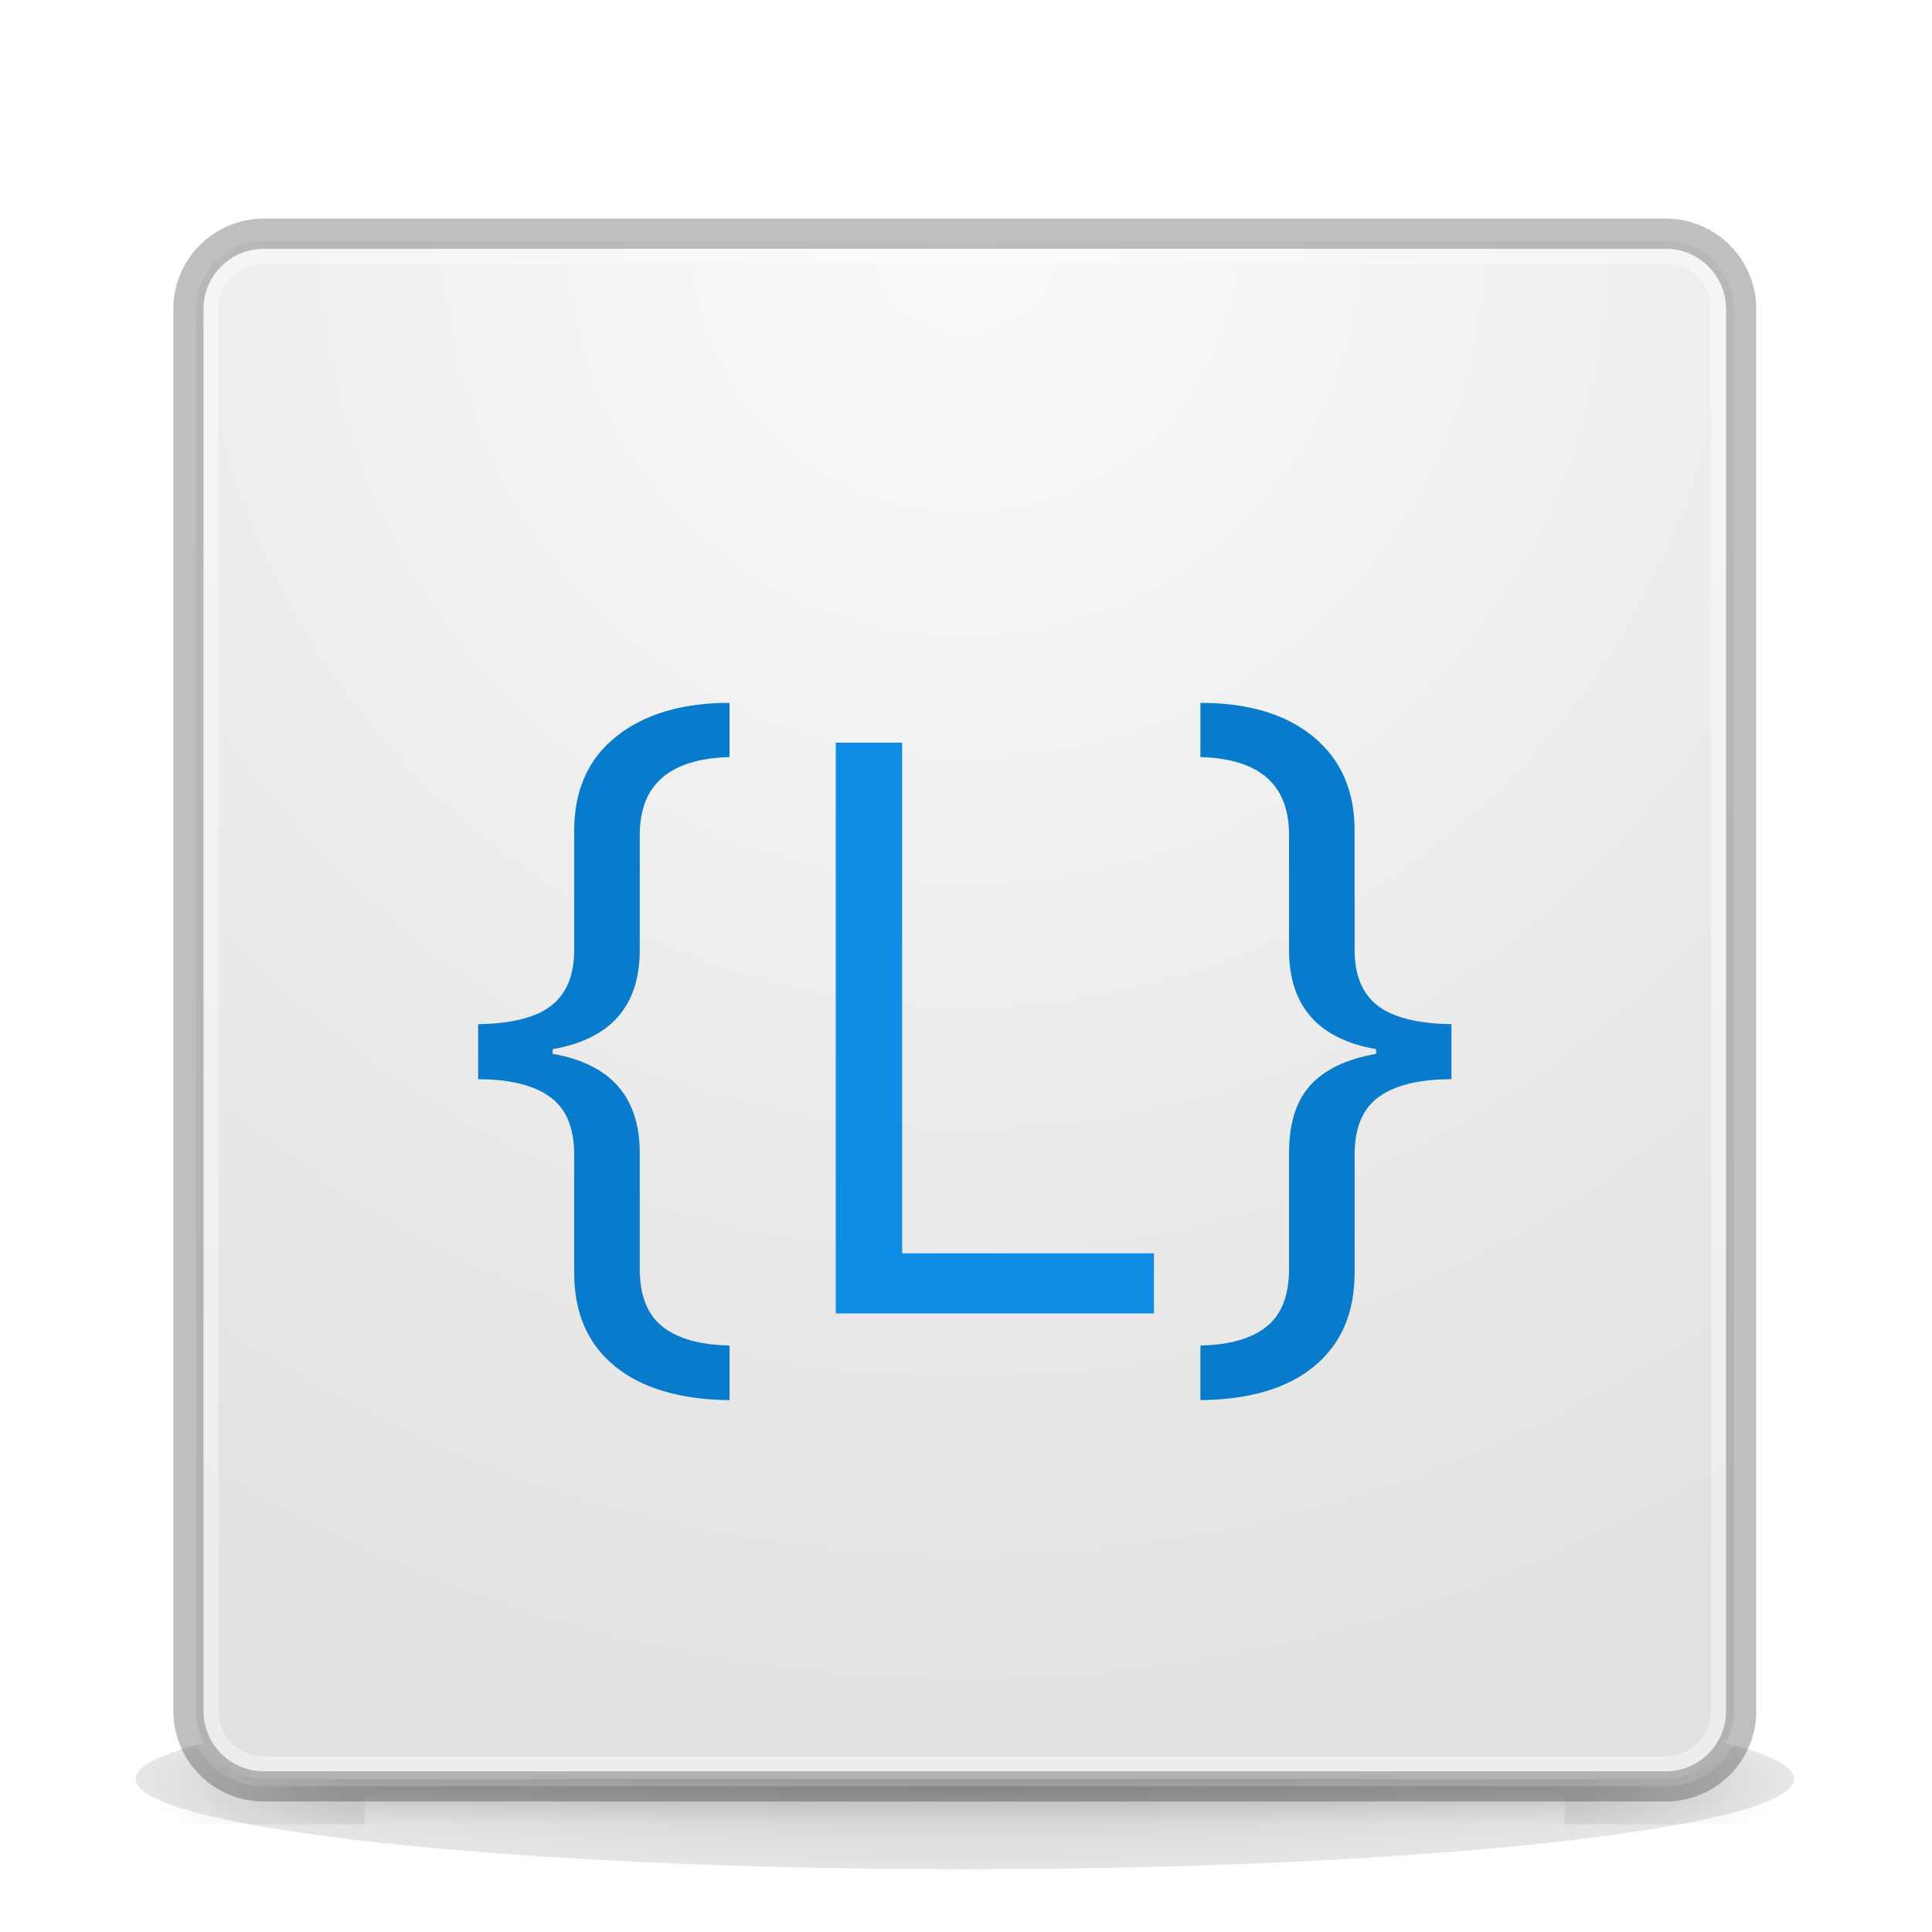
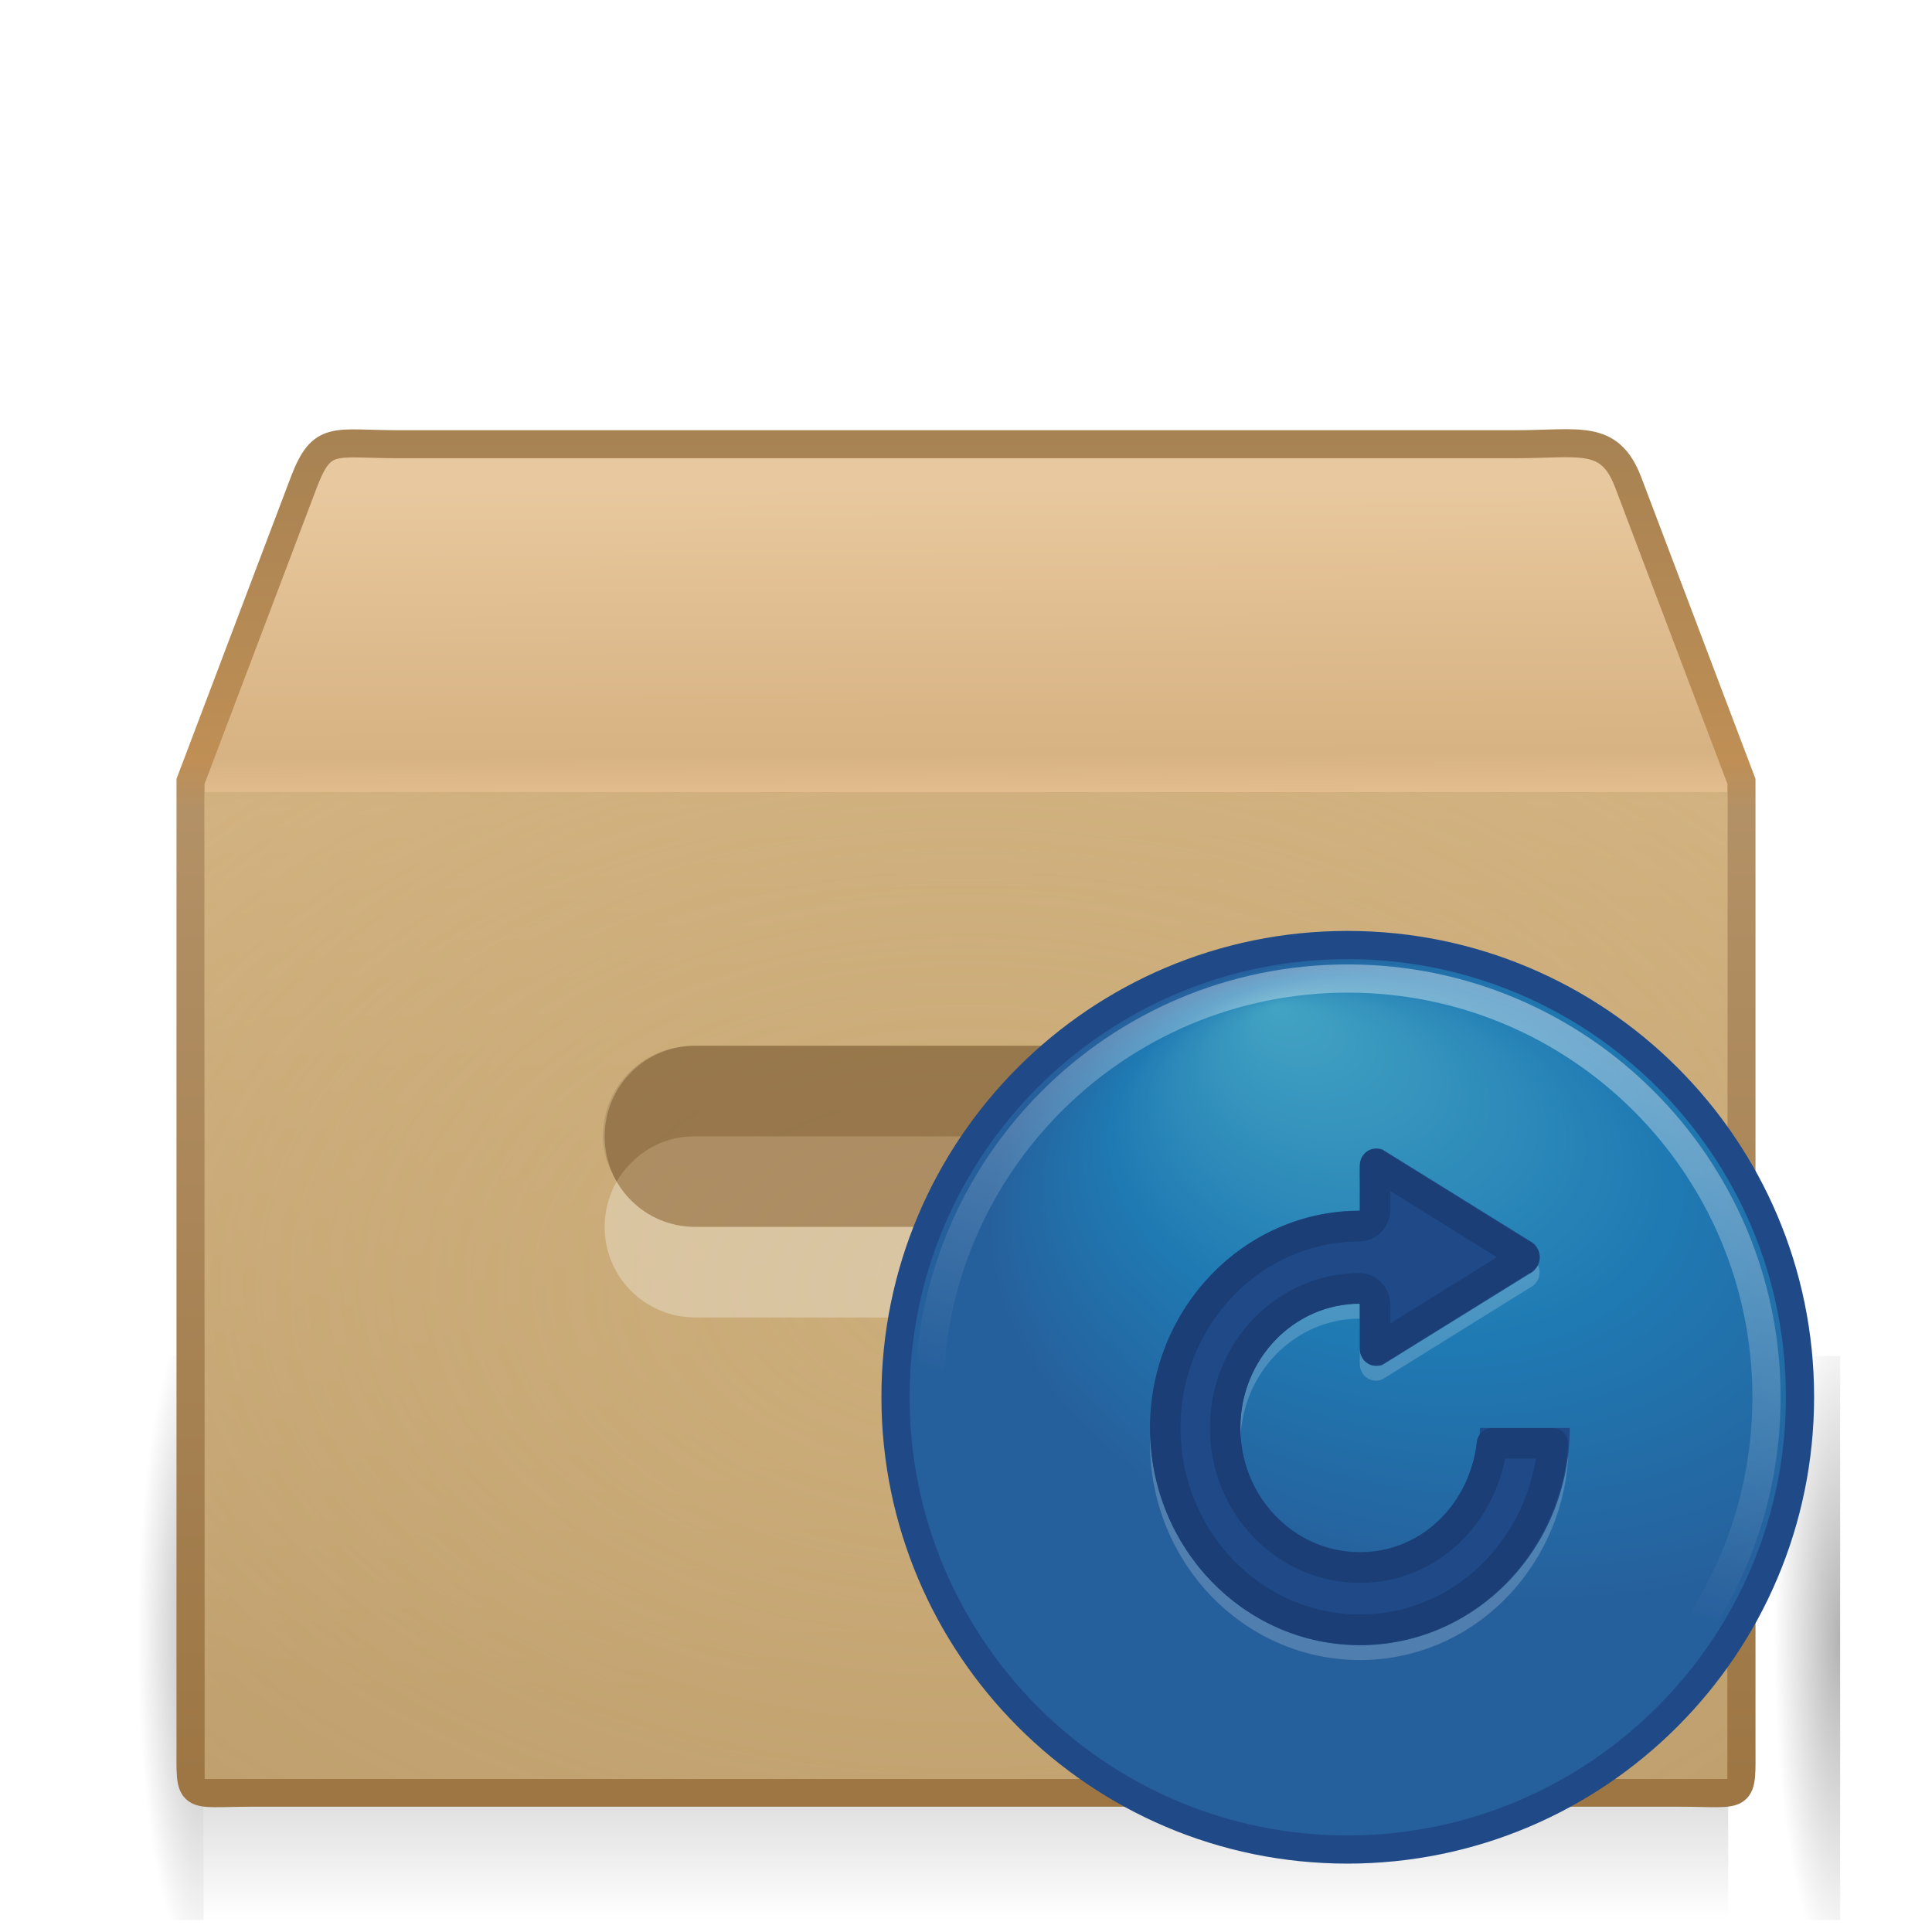
- <svg xmlns="http://www.w3.org/2000/svg" width="100%" height="100%" viewBox="0 0 128 128" version="1.1" xml:space="preserve" style="fill-rule:evenodd;clip-rule:evenodd;stroke-linecap:round;stroke-linejoin:round;">
-   <rect x="0" y="0" width="128" height="128" style="fill:none;" />
-   <g>
-     <g>
-       <path d="M118.851,117.854c-0.005,3.287 -24.8,5.992 -54.931,5.992c-30.131,0 -54.926,-2.705 -54.931,-5.992l0,-0.001c0,-3.287 24.797,-5.992 54.931,-5.992c30.135,0 54.931,2.705 54.931,5.992l0,0.001Z" style="fill:url(#_Radial1);fill-rule:nonzero;" />
-       <g opacity="0.4">
-         <rect x="103.66" y="115.857" width="14.193" height="4.994" style="fill:url(#_Radial2);" />
-         <rect x="9.988" y="115.857" width="14.193" height="4.994" style="fill:url(#_Radial3);" />
-         <rect x="24.18" y="115.857" width="79.48" height="4.994" style="fill:url(#_Linear4);" />
+ <svg xmlns="http://www.w3.org/2000/svg" style="isolation:isolate" viewBox="0 0 128 128" width="128" height="128">
+   <defs>
+     <clipPath id="_clipPath_dFczYKQ8ZQGORPXOfC5prvewBWl58MlQ">
+       <rect width="128" height="128" />
+     </clipPath>
+   </defs>
+   <g clip-path="url(#_clipPath_dFczYKQ8ZQGORPXOfC5prvewBWl58MlQ)">
+     <g id="software-properties">
+       <g id="layer1">
+         <g id="g3305" style="opacity:0.3;">
+           <radialGradient id="_rgradient_0" fx="0%" fy="50%" cx="0%" cy="50%" r="59.204%">
+             <stop offset="0%" stop-opacity="1" style="stop-color:rgb(0,0,0)" />
+             <stop offset="100%" stop-opacity="0" style="stop-color:rgb(0,0,0)" />
+           </radialGradient>
+           <rect x="6.085" y="89.841" width="7.399" height="37.365" transform="matrix(-1,0,0,-1,19.569,217.047)" fill="url(#_rgradient_0)" />
+           <linearGradient id="_lgradient_0" x1="24.149%" y1="100.002%" x2="24.149%" y2="-0.003%">
+             <stop offset="0%" stop-opacity="0" style="stop-color:rgb(0,0,0)" />
+             <stop offset="50%" stop-opacity="1" style="stop-color:rgb(0,0,0)" />
+             <stop offset="100%" stop-opacity="0" style="stop-color:rgb(0,0,0)" />
+           </linearGradient>
+           <rect x="13.484" y="89.841" width="101.012" height="37.365" transform="matrix(1,0,0,1,0,0)" fill="url(#_lgradient_0)" />
+           <radialGradient id="_rgradient_1" fx="0%" fy="50%" cx="0%" cy="50%" r="59.204%">
+             <stop offset="0%" stop-opacity="1" style="stop-color:rgb(0,0,0)" />
+             <stop offset="100%" stop-opacity="0" style="stop-color:rgb(0,0,0)" />
+           </radialGradient>
+           <rect x="114.516" y="89.841" width="7.399" height="37.365" transform="matrix(-1,0,0,-1,236.431,217.047)" fill="url(#_rgradient_1)" />
+         </g>
+         <linearGradient id="_lgradient_1" x1="54.288%" y1="0.51%" x2="54.832%" y2="95.159%">
+           <stop offset="2.174%" stop-opacity="1" style="stop-color:rgb(232,200,158)" />
+           <stop offset="23.478%" stop-opacity="1" style="stop-color:rgb(215,178,130)" />
+           <stop offset="27.391%" stop-opacity="1" style="stop-color:rgb(230,192,144)" />
+           <stop offset="97.391%" stop-opacity="1" style="stop-color:rgb(159,122,74)" />
+         </linearGradient>
+         <linearGradient id="_lgradient_2" x1="29.184%" y1="-1.38%" x2="29.184%" y2="101.498%">
+           <stop offset="0%" stop-opacity="1" style="stop-color:rgb(167,130,83)" />
+           <stop offset="23.913%" stop-opacity="1" style="stop-color:rgb(191,143,85)" />
+           <stop offset="27.391%" stop-opacity="1" style="stop-color:rgb(179,145,102)" />
+           <stop offset="98.261%" stop-opacity="1" style="stop-color:rgb(157,118,68)" />
+         </linearGradient>
+         <path d=" M 26.436 29.431 L 100.359 29.431 C 104.674 29.431 106.616 28.72 107.856 31.913 L 115.378 51.773 L 115.378 115.505 C 115.378 119.361 115.636 118.772 111.321 118.772 L 32.449 118.772 L 16.679 118.772 C 12.364 118.772 12.622 119.361 12.622 115.505 L 12.622 51.773 L 20.144 31.913 C 21.349 28.784 22.121 29.431 26.436 29.431 Z " fill="url(#_lgradient_1)" vector-effect="non-scaling-stroke" stroke-width="1.857" stroke="url(#_lgradient_2)" stroke-linejoin="miter" stroke-linecap="round" stroke-miterlimit="4" />
+         <radialGradient id="_rgradient_2" fx="50%" fy="50%" cx="50%" cy="50%" r="270%">
+           <stop offset="0%" stop-opacity="1" style="stop-color:rgb(203,173,122)" />
+           <stop offset="100%" stop-opacity="0" style="stop-color:rgb(203,174,125)" />
+         </radialGradient>
+         <rect x="13.558" y="52.477" width="100.884" height="65.388" transform="matrix(1,0,0,1,0,0)" fill="url(#_rgradient_2)" />
+         <g opacity="0.505">
+           <linearGradient id="_lgradient_3" x1="50%" y1="62.271%" x2="115.231%" y2="115.648%">
+             <stop offset="0%" stop-opacity="0" style="stop-color:rgb(255,255,255)" />
+             <stop offset="100%" stop-opacity="0" style="stop-color:rgb(255,255,255)" />
+           </linearGradient>
+           <path d=" M 28.786 31.946 L 98.085 31.946 C 102.131 31.946 104.634 33.327 106.329 37.124 L 112.165 53.06 L 112.165 110.514 C 112.165 114.14 110.113 115.966 106.068 115.966 L 21.531 115.966 C 17.485 115.966 15.835 113.958 15.835 110.332 L 15.835 53.06 L 21.483 36.782 C 22.613 33.84 24.74 31.946 28.786 31.946 Z " fill="none" vector-effect="non-scaling-stroke" stroke-width="1.386" stroke="url(#_lgradient_3)" stroke-linejoin="miter" stroke-linecap="butt" stroke-miterlimit="4" />
+         </g>
+         <g opacity="0.3">
+           <linearGradient id="_lgradient_4" x1="-1.22%" y1="0%" x2="101.22%" y2="0%">
+             <stop offset="0%" stop-opacity="0" style="stop-color:rgb(255,255,255)" />
+             <stop offset="16.682%" stop-opacity="1" style="stop-color:rgb(255,255,255)" />
+             <stop offset="83.238%" stop-opacity="1" style="stop-color:rgb(255,255,255)" />
+             <stop offset="100%" stop-opacity="0" style="stop-color:rgb(255,255,255)" />
+           </linearGradient>
+           <line x1="12.624" y1="51.542" x2="115.376" y2="51.542" vector-effect="non-scaling-stroke" stroke-width="1.868" stroke="url(#_lgradient_4)" stroke-linejoin="miter" stroke-linecap="square" stroke-miterlimit="4" />
+         </g>
      </g>
-       <path d="M114.857,20.474c0,-2.48 -2.014,-4.494 -4.495,-4.494l-92.884,0c-2.48,0 -4.494,2.014 -4.494,4.494l0,92.884c0,2.481 2.014,4.495 4.494,4.495l92.884,0c2.481,0 4.495,-2.014 4.495,-4.495l0,-92.884Z" style="fill:url(#_Radial5);" />
-       <path d="M114.357,20.476c0,-2.205 -1.79,-3.995 -3.995,-3.995l-92.884,0c-2.205,0 -3.995,1.79 -3.995,3.995l0,92.884c0,2.205 1.79,3.995 3.995,3.995l92.884,0c2.205,0 3.995,-1.79 3.995,-3.995l0,-92.884Z" style="fill:none;stroke:url(#_Linear6);stroke-width:2px;" />
-       <path d="M114.357,20.476c0,-2.205 -1.79,-3.995 -3.995,-3.995l-92.884,0c-2.205,0 -3.995,1.79 -3.995,3.995l0,92.884c0,2.205 1.79,3.995 3.995,3.995l92.884,0c2.205,0 3.995,-1.79 3.995,-3.995l0,-92.884Z" style="fill:none;" />
-       <path d="M115.356,20.476c0,-2.756 -2.238,-4.994 -4.994,-4.994l-92.884,0c-2.756,0 -4.994,2.238 -4.994,4.994l0,92.884c0,2.756 2.238,4.994 4.994,4.994l92.884,0c2.756,0 4.994,-2.238 4.994,-4.994l0,-92.884Z" style="fill:none;stroke:#000;stroke-opacity:0.25;stroke-width:2px;stroke-linecap:butt;stroke-linejoin:miter;" />
-       <path d="M115.356,20.476c0,-2.756 -2.238,-4.994 -4.994,-4.994l-92.884,0c-2.756,0 -4.994,2.238 -4.994,4.994l0,92.884c0,2.756 2.238,4.994 4.994,4.994l92.884,0c2.756,0 4.994,-2.238 4.994,-4.994l0,-92.884Z" style="fill:none;" />
+       <g opacity="0.3">
+         <path d=" M 46.06 75.285 L 82.06 75.285 C 85.384 75.285 88.06 77.961 88.06 81.285 C 88.06 84.609 85.384 87.285 82.06 87.285 L 46.06 87.285 C 42.736 87.285 40.06 84.609 40.06 81.285 C 40.06 77.961 42.736 75.285 46.06 75.285 Z " fill="rgb(255,255,255)" />
+       </g>
+       <g opacity="0.8">
+         <path d=" M 46.06 69.285 L 82.06 69.285 C 85.384 69.285 88.06 71.961 88.06 75.285 C 88.06 78.609 85.384 81.285 82.06 81.285 L 46.06 81.285 C 42.736 81.285 40.06 78.609 40.06 75.285 C 40.06 71.961 42.736 69.285 46.06 69.285 Z " fill="rgb(141,103,56)" fill-opacity="0.737" />
+       </g>
+       <g opacity="0.1">
+         <path d=" M 45.94 69.285 C 42.616 69.285 39.94 71.961 39.94 75.285 C 39.94 76.403 40.326 77.39 40.854 78.285 C 41.897 76.52 43.735 75.285 45.94 75.285 L 81.94 75.285 C 84.146 75.285 85.984 76.52 87.026 78.285 C 87.555 77.39 87.94 76.403 87.94 75.285 C 87.94 71.961 85.264 69.285 81.94 69.285 L 45.94 69.285 Z " fill="rgb(0,0,0)" />
+       </g>
+       <g id="g6811">
+         <radialGradient id="_rgradient_3" fx="31.843%" fy="9.593%" cx="50%" cy="50%" r="50%" gradientTransform="matrix(1.431582 0.06163954 0.09953116 0.956718 -0.04614021 -0.04487365)">
+           <stop offset="0%" stop-opacity="1" style="stop-color:rgb(67,163,195)" />
+           <stop offset="42.174%" stop-opacity="1" style="stop-color:rgb(31,122,179)" />
+           <stop offset="75.128%" stop-opacity="1" style="stop-color:rgb(38,96,156)" />
+         </radialGradient>
+         <path d=" M 89.269 62.61 C 72.732 62.61 59.33 76.012 59.33 92.549 C 59.33 109.085 72.732 122.535 89.269 122.535 C 105.805 122.535 119.255 109.085 119.255 92.549 C 119.255 76.012 105.805 62.61 89.269 62.61 Z " fill="url(#_rgradient_3)" vector-effect="non-scaling-stroke" stroke-width="1.868" stroke="rgb(32,74,135)" stroke-linejoin="round" stroke-linecap="round" stroke-miterlimit="4" />
+         <g opacity="0.4">
+           <linearGradient id="_lgradient_5" x1="36.957%" y1="58.695%" x2="56.843%" y2="-2.776%">
+             <stop offset="0%" stop-opacity="0" style="stop-color:rgb(255,255,255)" />
+             <stop offset="100%" stop-opacity="1" style="stop-color:rgb(255,255,255)" />
+           </linearGradient>
+           <path d=" M 117.035 92.571 C 117.035 107.894 104.613 120.315 89.293 120.315 C 73.97 120.315 61.549 107.894 61.549 92.571 C 61.549 77.25 73.97 64.83 89.293 64.83 C 104.613 64.83 117.035 77.25 117.035 92.571 L 117.035 92.571 Z " fill="none" vector-effect="non-scaling-stroke" stroke-width="1.869" stroke="url(#_lgradient_5)" stroke-linejoin="miter" stroke-linecap="butt" stroke-miterlimit="4" />
+         </g>
+       </g>
    </g>
-     <path d="M42.386,76.389l0,7.683c0,1.758 0.505,3.035 1.514,3.828c1.009,0.793 2.487,1.207 4.436,1.241l0,3.622c-3.277,-0.035 -5.811,-0.785 -7.605,-2.251c-1.793,-1.465 -2.69,-3.526 -2.69,-6.182l0,-7.837c0,-1.793 -0.543,-3.074 -1.63,-3.841c-1.086,-0.768 -2.664,-1.151 -4.733,-1.151l0,-3.647c2.242,-0.035 3.863,-0.449 4.863,-1.242c1,-0.793 1.5,-2.018 1.5,-3.673l0,-7.915c0,-2.673 0.931,-4.751 2.794,-6.234c1.862,-1.483 4.362,-2.224 7.501,-2.224l0,3.595c-3.966,0.104 -5.95,1.819 -5.95,5.147l0,7.631c0,3.708 -1.922,5.898 -5.768,6.57l0,0.31c3.846,0.673 5.768,2.863 5.768,6.57Z" style="fill:#097bcc;fill-rule:nonzero;" />
-     <path d="M76.452,87.019l-21.081,0l0,-37.816l4.398,0l0,33.832l16.683,0l0,3.984Z" style="fill:#0f8ce6;fill-rule:nonzero;" />
-     <path d="M91.17,69.819l0,-0.31c-3.845,-0.672 -5.768,-2.862 -5.768,-6.57l0,-7.631c0,-3.328 -1.957,-5.043 -5.872,-5.147l0,-3.595c3.173,0 5.669,0.75 7.488,2.25c1.82,1.5 2.729,3.57 2.729,6.208l0,7.915c0,1.673 0.509,2.901 1.526,3.686c1.018,0.785 2.647,1.194 4.889,1.229l0,3.647c-2.104,0 -3.699,0.383 -4.785,1.151c-1.086,0.767 -1.63,2.048 -1.63,3.841l0,7.837c0,2.639 -0.883,4.695 -2.651,6.169c-1.767,1.475 -4.289,2.229 -7.566,2.264l0,-3.622c1.914,-0.034 3.371,-0.448 4.372,-1.241c1,-0.793 1.5,-2.07 1.5,-3.828l0,-7.683c0,-1.965 0.474,-3.466 1.423,-4.5c0.948,-1.035 2.396,-1.725 4.345,-2.07Z" style="fill:#097bcc;fill-rule:nonzero;" />
+     <g id="view-refresh">
+       <g opacity="0.19">
+         <path d=" M 91.159 78.123 C 91.133 78.123 91.097 78.141 91.097 78.252 L 91.097 81.208 C 91.082 81.742 90.62 82.221 90.104 82.236 C 82.982 82.236 77.201 88.226 77.201 95.604 C 77.201 102.982 82.982 108.972 90.104 108.972 C 96.887 108.972 102.371 103.52 102.883 96.632 L 98.851 96.632 C 98.333 101.243 94.69 104.859 90.104 104.859 C 85.166 104.859 81.171 100.72 81.171 95.604 C 81.171 90.489 85.166 86.35 90.104 86.35 C 90.62 86.365 91.082 86.844 91.097 87.378 L 91.097 90.334 C 91.097 90.445 91.133 90.463 91.159 90.463 L 100.774 84.486 C 101.261 84.289 100.774 84.1 100.774 84.1 L 91.159 78.123 Z " fill="none" vector-effect="non-scaling-stroke" stroke-width="2.021" stroke="rgb(255,255,255)" stroke-linejoin="round" stroke-linecap="round" stroke-miterlimit="4" />
+       </g>
+       <g opacity="0.03">
+         <path d=" M 91.035 79.373 L 91.035 80.401 C 91.048 81.907 89.991 83.195 88.553 83.422 C 88.265 83.464 88.027 83.614 87.747 83.679 C 88.582 83.569 89.422 83.838 90.052 84.417 C 90.681 84.995 91.04 85.827 91.035 86.699 L 91.035 88.306 L 98.231 83.871 L 91.035 79.373 Z  M 86.94 83.936 C 84.763 84.628 82.906 85.921 81.543 87.727 C 82.901 85.952 84.802 84.613 86.94 83.936 Z  M 81.543 87.727 C 80.101 89.638 79.124 91.966 79.124 94.604 C 79.124 100.919 84.008 105.979 90.104 105.979 C 95.16 105.979 99.172 102.414 100.464 97.625 L 100.34 97.625 C 99.033 102.32 95.036 105.851 90.104 105.851 C 84.14 105.851 79.248 100.783 79.248 94.604 C 79.248 91.998 80.089 89.629 81.543 87.727 Z " fill="none" vector-effect="non-scaling-stroke" stroke-width="2.021" stroke="rgb(0,0,0)" stroke-linejoin="miter" stroke-linecap="butt" stroke-miterlimit="4" />
+       </g>
+       <path d=" M 91.159 76.095 C 90.561 76.095 90.104 76.616 90.104 77.252 L 90.104 80.208 C 82.43 80.208 76.208 86.653 76.208 94.604 C 76.208 102.555 82.43 109 90.104 109 C 97.779 109 104 102.555 104 94.604 L 98.045 94.604 C 98.045 99.147 94.489 102.83 90.104 102.83 C 85.719 102.83 82.164 99.147 82.164 94.604 C 82.164 90.061 85.719 86.378 90.104 86.378 L 90.104 89.334 C 90.104 89.97 90.561 90.491 91.159 90.491 C 91.308 90.491 91.463 90.485 91.593 90.427 L 101.332 84.386 C 101.721 84.211 102.015 83.77 102.015 83.293 C 102.015 82.816 101.721 82.375 101.332 82.2 L 91.593 76.159 C 91.463 76.101 91.308 76.095 91.159 76.095 Z " fill="rgb(32,74,135)" />
+       <path d=" M 91.159 77.123 C 91.133 77.123 91.097 77.141 91.097 77.252 L 91.097 80.208 C 91.082 80.742 90.62 81.221 90.104 81.236 C 82.982 81.236 77.201 87.226 77.201 94.604 C 77.201 101.982 82.982 107.972 90.104 107.972 C 96.887 107.972 102.371 102.52 102.883 95.632 L 98.851 95.632 C 98.333 100.243 94.69 103.859 90.104 103.859 C 85.166 103.859 81.171 99.72 81.171 94.604 C 81.171 89.489 85.166 85.35 90.104 85.35 C 90.62 85.365 91.082 85.844 91.097 86.378 L 91.097 89.334 C 91.097 89.445 91.133 89.463 91.159 89.463 L 100.774 83.486 C 101.261 83.289 100.774 83.1 100.774 83.1 L 91.159 77.123 Z " fill="none" vector-effect="non-scaling-stroke" stroke-width="2.021" stroke="rgb(26,62,117)" stroke-linejoin="round" stroke-linecap="round" stroke-miterlimit="4" />
+     </g>
  </g>
-   <defs>
-     <radialGradient id="_Radial1" cx="0" cy="0" r="1" gradientUnits="userSpaceOnUse" gradientTransform="matrix(109.863,0,0,11.985,63.9202,117.854)">
-       <stop offset="0" style="stop-color:#000;stop-opacity:0.2" />
-       <stop offset="1" style="stop-color:#000;stop-opacity:0" />
-     </radialGradient>
-     <radialGradient id="_Radial2" cx="0" cy="0" r="1" gradientUnits="userSpaceOnUse" gradientTransform="matrix(14.1929,0,0,4.99368,103.64,118.354)">
-       <stop offset="0" style="stop-color:#181818;stop-opacity:0.4" />
-       <stop offset="1" style="stop-color:#181818;stop-opacity:0" />
-     </radialGradient>
-     <radialGradient id="_Radial3" cx="0" cy="0" r="1" gradientUnits="userSpaceOnUse" gradientTransform="matrix(14.1929,0,0,4.99368,24.2001,118.354)">
-       <stop offset="0" style="stop-color:#181818;stop-opacity:0.4" />
-       <stop offset="1" style="stop-color:#181818;stop-opacity:0" />
-     </radialGradient>
-     <linearGradient id="_Linear4" x1="0" y1="0" x2="1" y2="0" gradientUnits="userSpaceOnUse" gradientTransform="matrix(1.36668e-14,-5.01393,5.01393,1.36668e-14,66.9236,120.871)">
-       <stop offset="0" style="stop-color:#181818;stop-opacity:0" />
-       <stop offset="0.5" style="stop-color:#181818;stop-opacity:0.4" />
-       <stop offset="1" style="stop-color:#181818;stop-opacity:0" />
-     </linearGradient>
-     <radialGradient id="_Radial5" cx="0" cy="0" r="1" gradientUnits="userSpaceOnUse" gradientTransform="matrix(101.873,0,0,101.873,63.9202,15.6872)">
-       <stop offset="0" style="stop-color:#fafafa;stop-opacity:1" />
-       <stop offset="1" style="stop-color:#e1e1e1;stop-opacity:1" />
-     </radialGradient>
-     <linearGradient id="_Linear6" x1="0" y1="0" x2="1" y2="0" gradientUnits="userSpaceOnUse" gradientTransform="matrix(-3.82038e-17,0.237568,-0.237568,-3.82038e-17,0.11985,0.000587641)">
-       <stop offset="0" style="stop-color:#fff;stop-opacity:1" />
-       <stop offset="0.03" style="stop-color:#fff;stop-opacity:0.23" />
-       <stop offset="0.96" style="stop-color:#fff;stop-opacity:0.16" />
-       <stop offset="1" style="stop-color:#fff;stop-opacity:0.39" />
-     </linearGradient>
-   </defs>
</svg>
